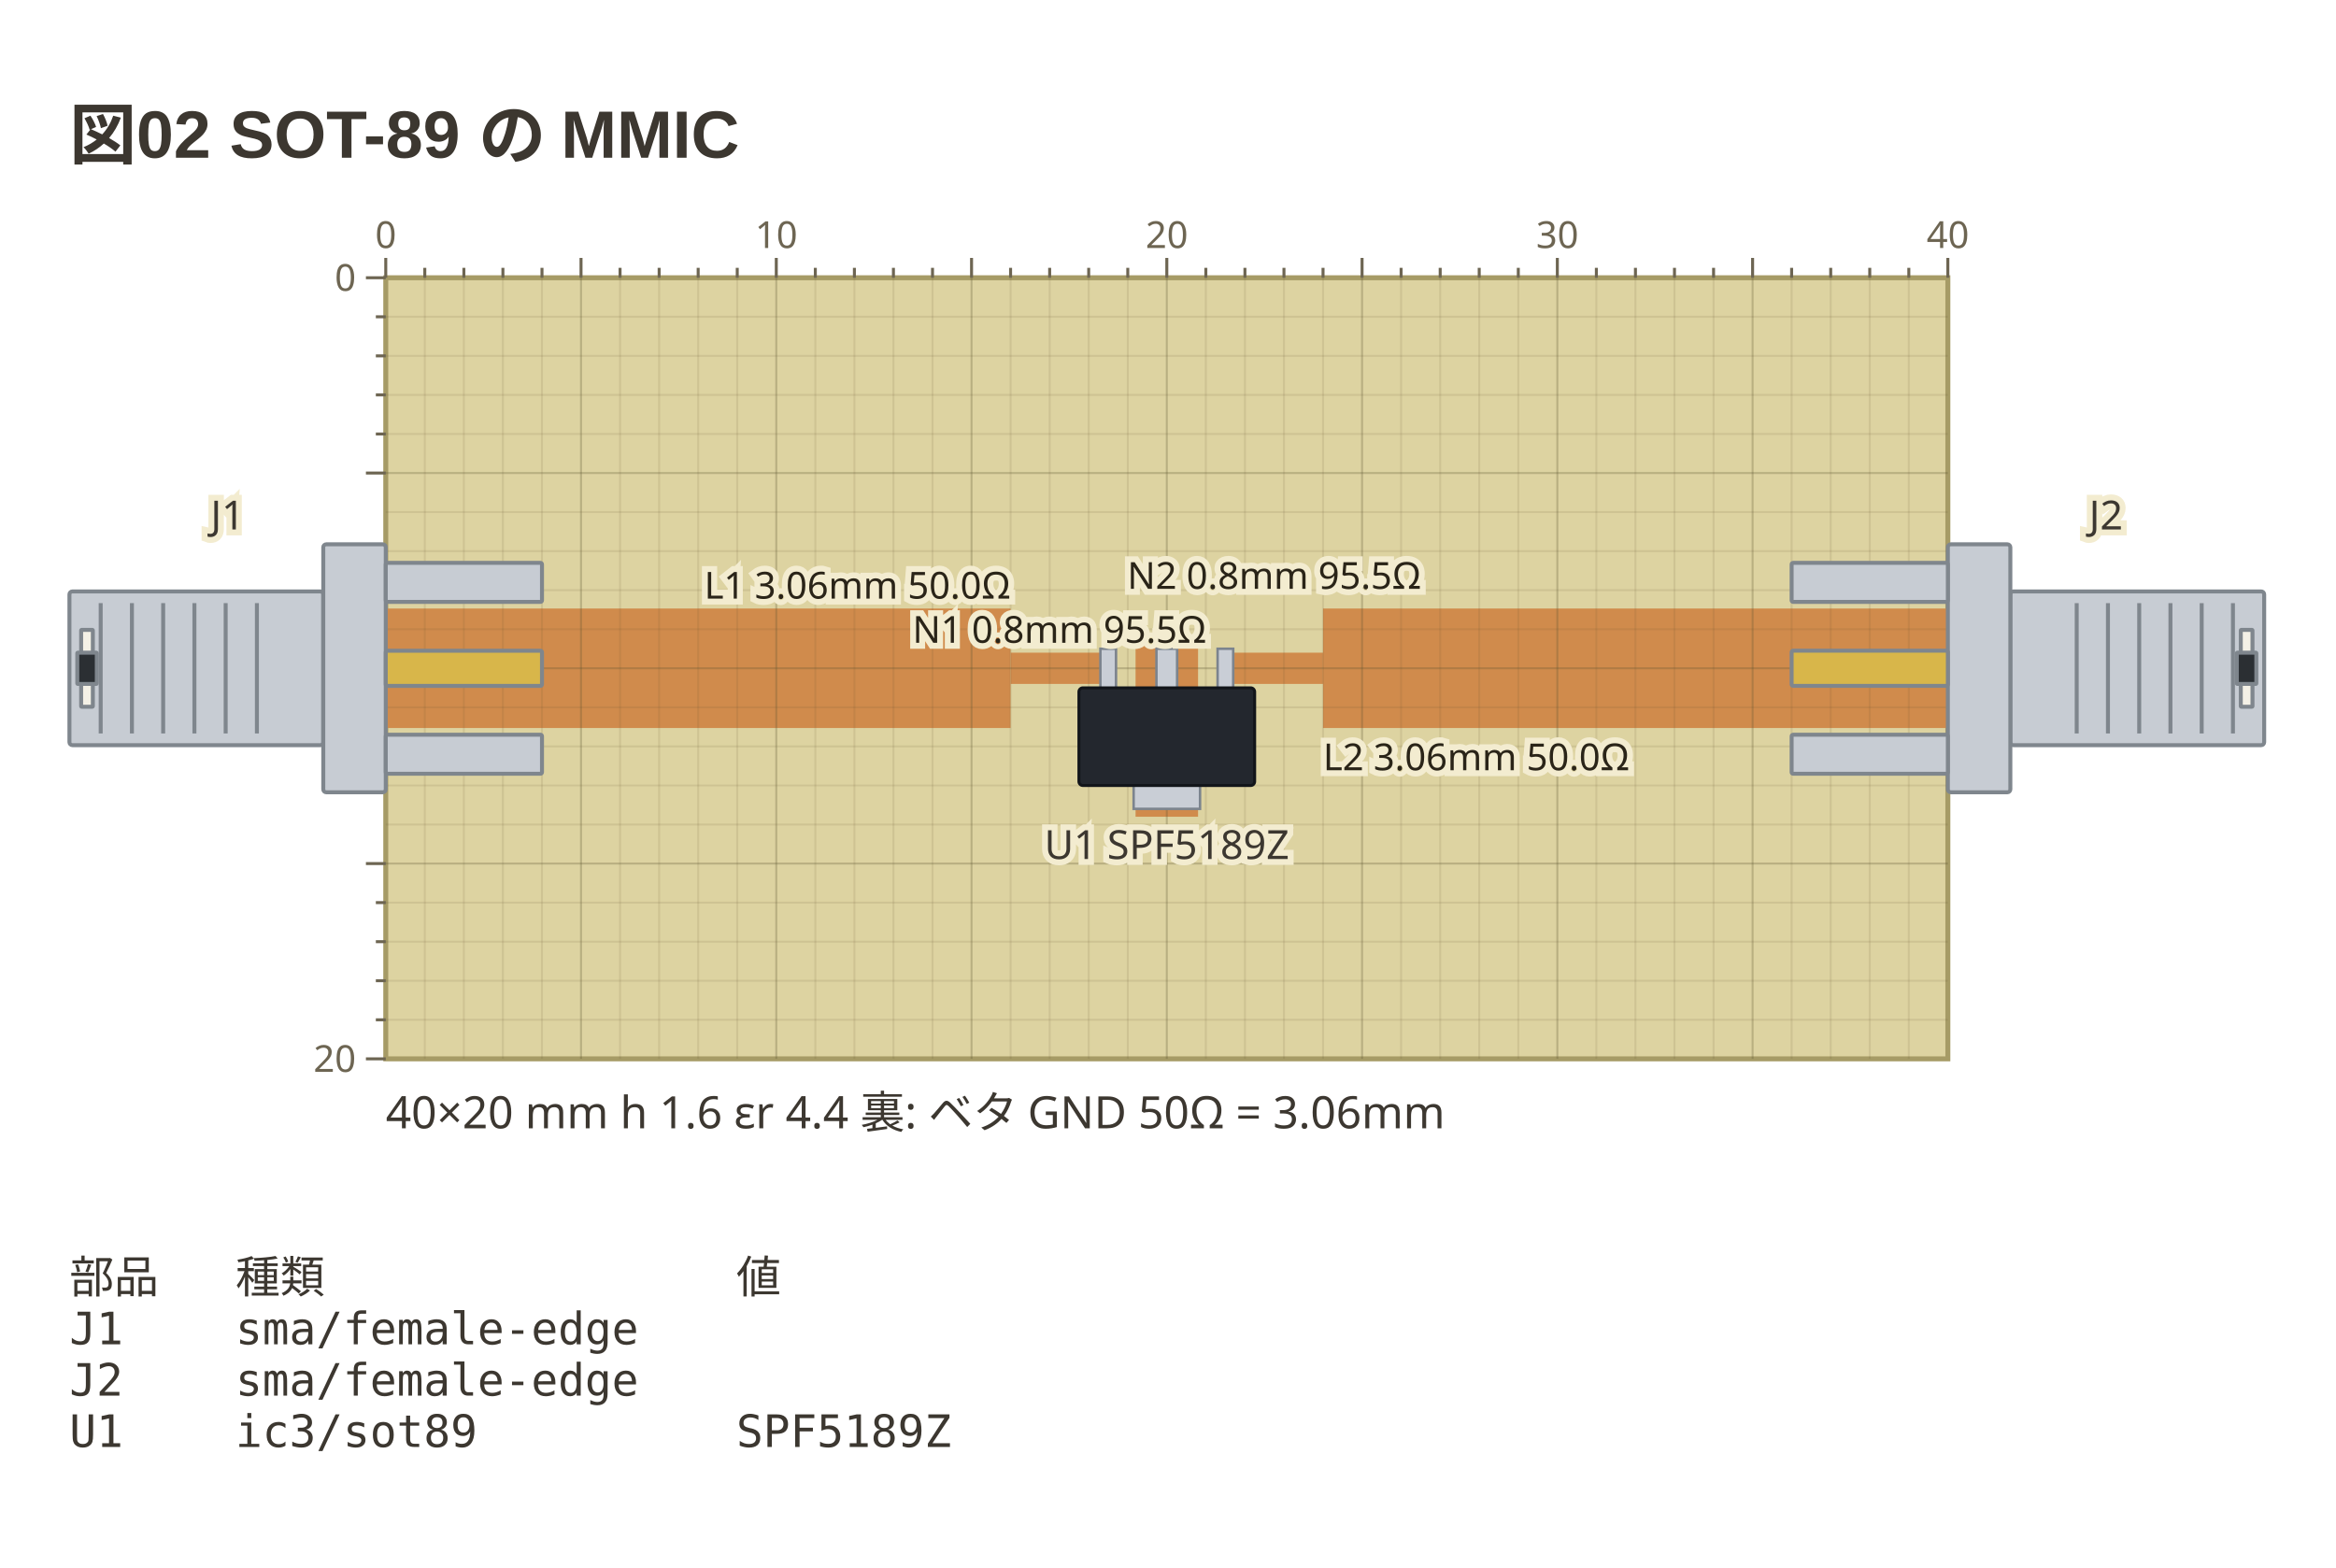
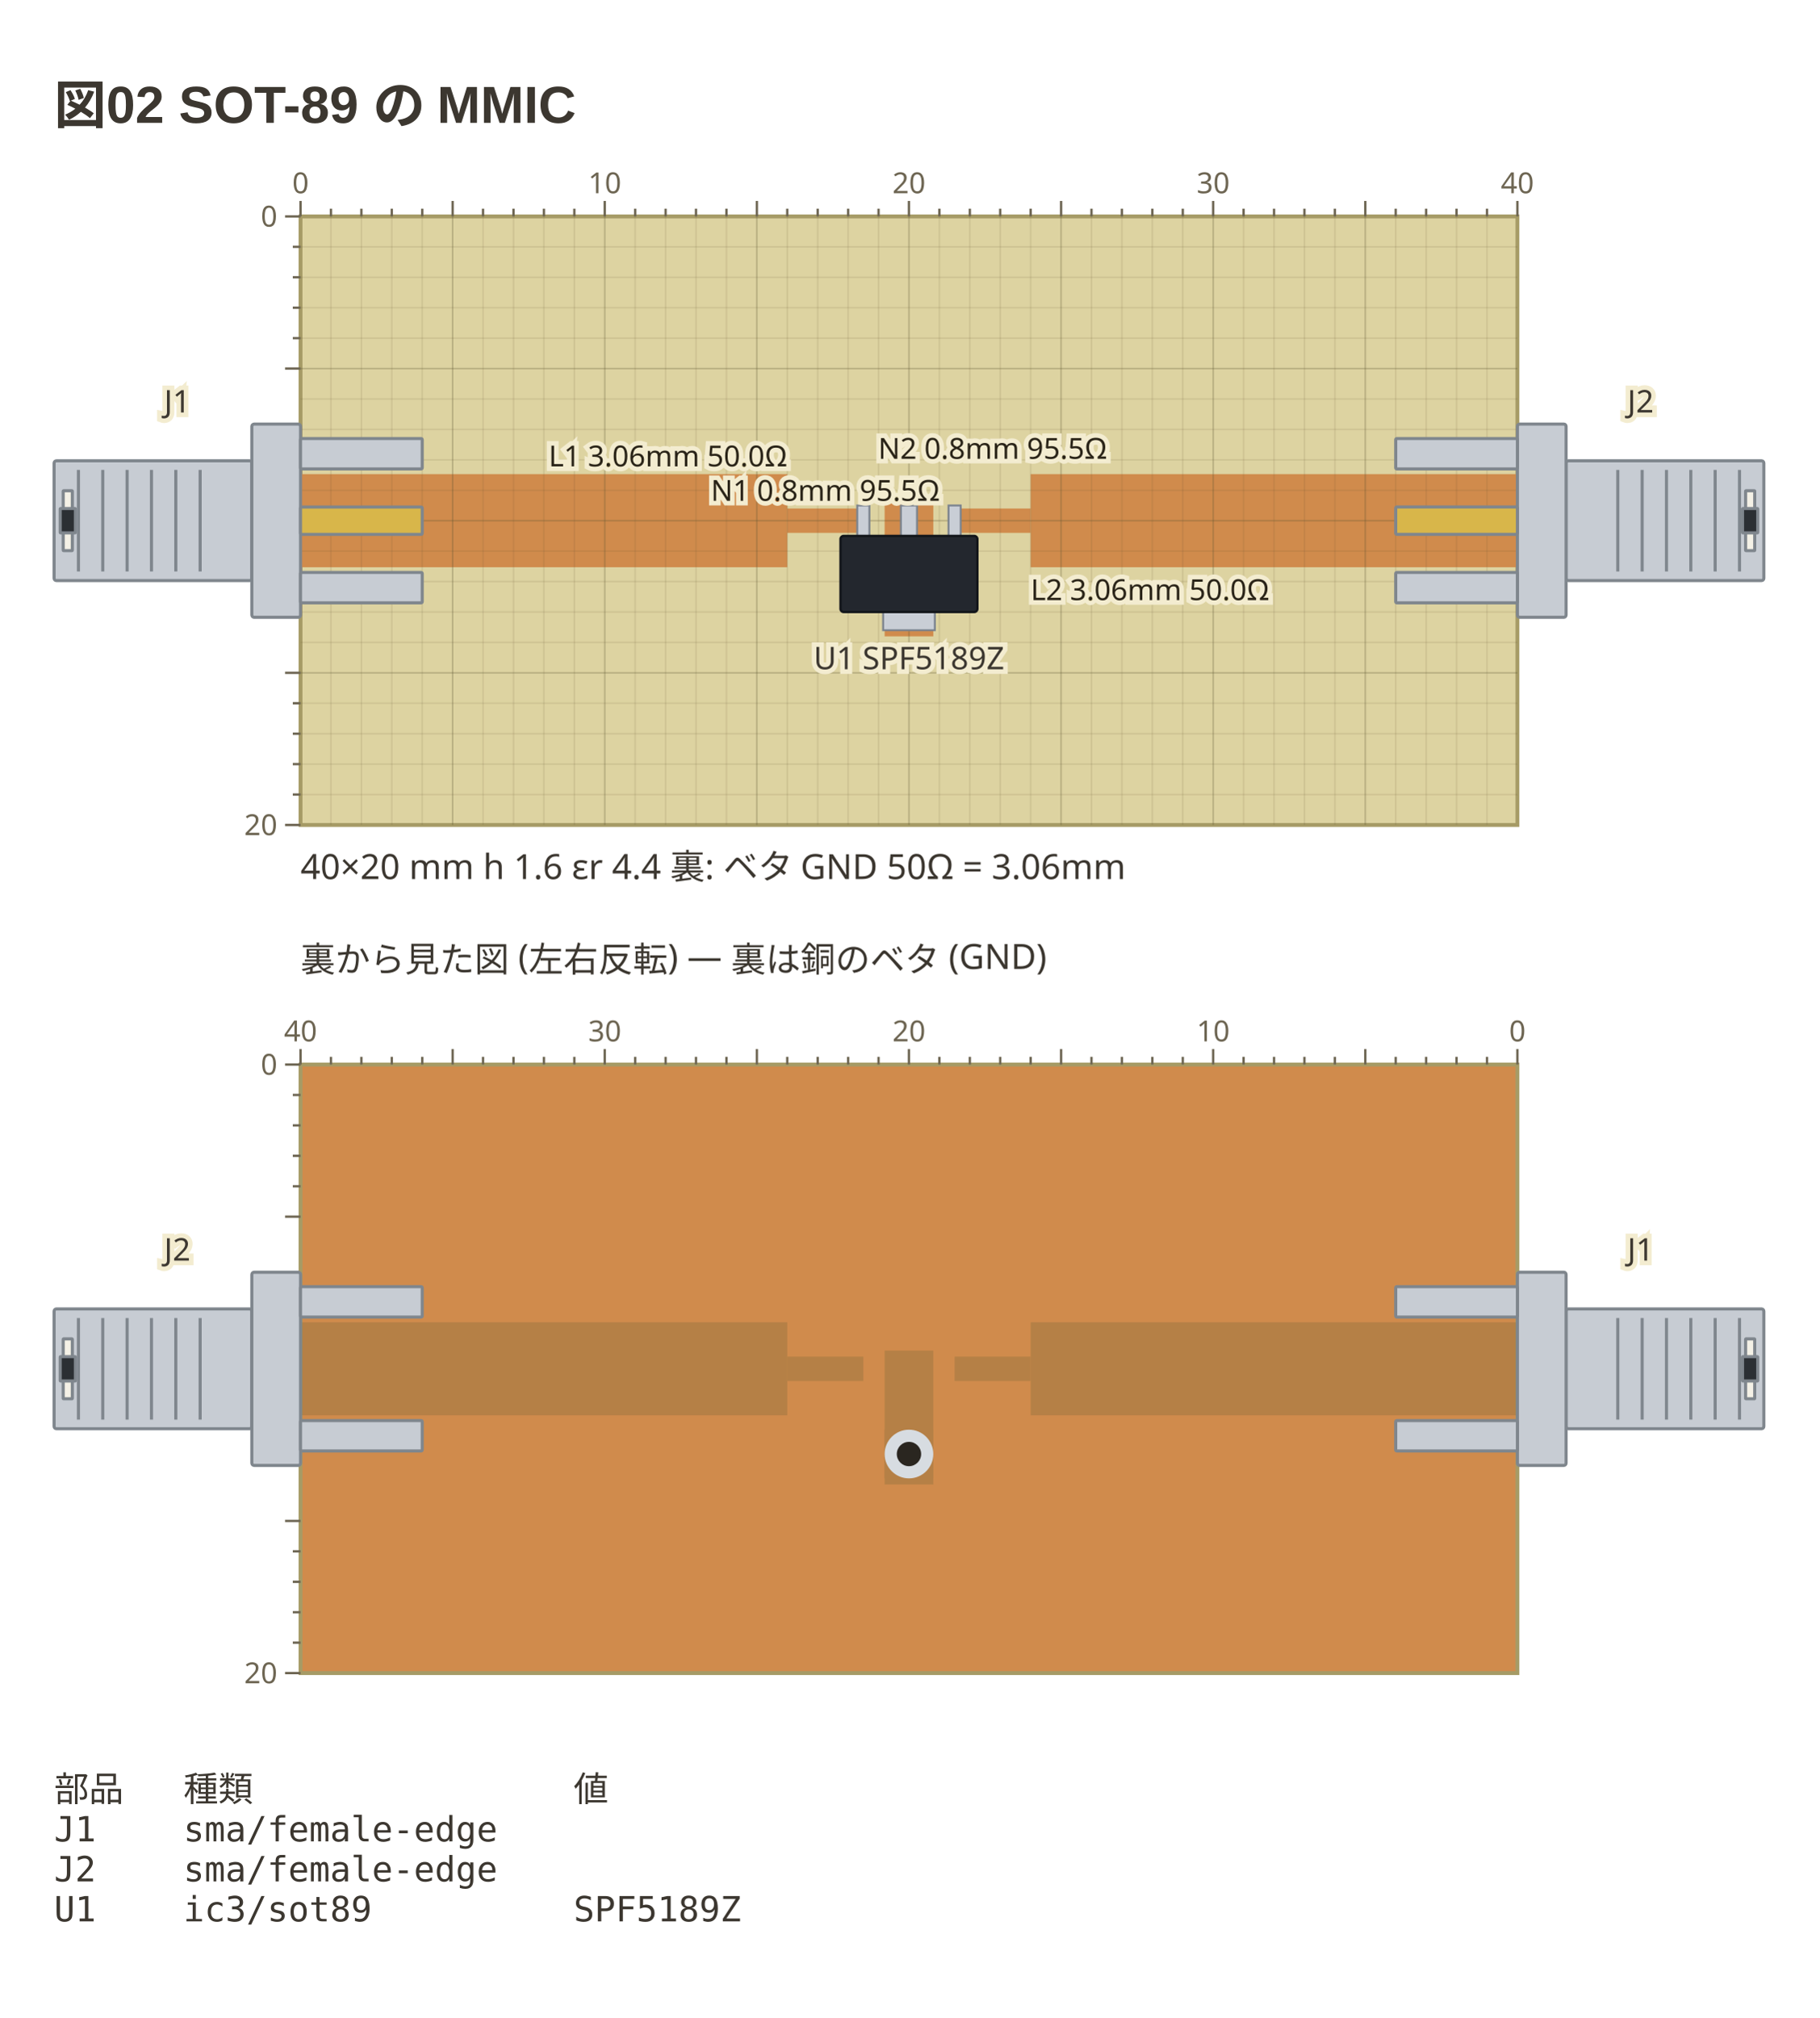
- <svg xmlns="http://www.w3.org/2000/svg" viewBox="0 0 471 316" width="471" height="316" data-copper-fence="0.1.1" role="img">
+ <svg xmlns="http://www.w3.org/2000/svg" viewBox="0 0 471 522" width="471" height="522" data-copper-fence="0.2.0" role="img">
  <text x="14" y="32" text-anchor="start" font-family="'Segoe UI', 'Helvetica Neue', Arial, 'Noto Sans', 'Hiragino Sans', 'Yu Gothic UI', 'Noto Sans CJK JP', sans-serif" fill="#3c3730" font-size="13.5" font-weight="600">図02 SOT-89 の MMIC</text>
  <rect x="77.78" y="56" width="314.96" height="157.48" fill="#ddd3a1" stroke="#a69b66" stroke-width="1" />
  <g data-net="L1" fill="#d08b4c">
    <rect x="77.78" y="122.69" width="125.98" height="24.09" />
    <rect x="203.76" y="131.59" width="19.69" height="6.3" />
  </g>
  <g data-net="N2" fill="#d08b4c">
    <rect x="247.07" y="131.59" width="19.69" height="6.3" />
    <rect x="266.76" y="122.69" width="125.98" height="24.09" />
  </g>
  <g data-net="G1" fill="#d08b4c">
    <rect x="228.96" y="130.02" width="12.6" height="34.65" />
    <rect x="228.96" y="150.49" width="12.6" height="12.6" />
  </g>
  <g stroke="#5c5230" stroke-width="0.4">
    <line x1="85.65" y1="56" x2="85.65" y2="213.48" stroke-opacity="0.12" />
    <line x1="93.53" y1="56" x2="93.53" y2="213.48" stroke-opacity="0.12" />
    <line x1="101.4" y1="56" x2="101.4" y2="213.48" stroke-opacity="0.12" />
    <line x1="109.28" y1="56" x2="109.28" y2="213.48" stroke-opacity="0.12" />
    <line x1="117.15" y1="56" x2="117.15" y2="213.48" stroke-opacity="0.28" />
    <line x1="125.02" y1="56" x2="125.02" y2="213.48" stroke-opacity="0.12" />
    <line x1="132.9" y1="56" x2="132.9" y2="213.48" stroke-opacity="0.12" />
    <line x1="140.77" y1="56" x2="140.77" y2="213.48" stroke-opacity="0.12" />
    <line x1="148.65" y1="56" x2="148.65" y2="213.48" stroke-opacity="0.12" />
    <line x1="156.52" y1="56" x2="156.52" y2="213.48" stroke-opacity="0.28" />
    <line x1="164.39" y1="56" x2="164.39" y2="213.48" stroke-opacity="0.12" />
    <line x1="172.27" y1="56" x2="172.27" y2="213.48" stroke-opacity="0.12" />
    <line x1="180.14" y1="56" x2="180.14" y2="213.48" stroke-opacity="0.12" />
    <line x1="188.02" y1="56" x2="188.02" y2="213.48" stroke-opacity="0.12" />
    <line x1="195.89" y1="56" x2="195.89" y2="213.48" stroke-opacity="0.28" />
    <line x1="203.76" y1="56" x2="203.76" y2="213.48" stroke-opacity="0.12" />
    <line x1="211.64" y1="56" x2="211.64" y2="213.48" stroke-opacity="0.12" />
    <line x1="219.51" y1="56" x2="219.51" y2="213.48" stroke-opacity="0.12" />
    <line x1="227.39" y1="56" x2="227.39" y2="213.48" stroke-opacity="0.12" />
    <line x1="235.26" y1="56" x2="235.26" y2="213.48" stroke-opacity="0.28" />
    <line x1="243.13" y1="56" x2="243.13" y2="213.48" stroke-opacity="0.12" />
    <line x1="251.01" y1="56" x2="251.01" y2="213.48" stroke-opacity="0.12" />
    <line x1="258.88" y1="56" x2="258.88" y2="213.48" stroke-opacity="0.12" />
    <line x1="266.76" y1="56" x2="266.76" y2="213.48" stroke-opacity="0.12" />
    <line x1="274.63" y1="56" x2="274.63" y2="213.48" stroke-opacity="0.28" />
    <line x1="282.5" y1="56" x2="282.5" y2="213.48" stroke-opacity="0.12" />
    <line x1="290.38" y1="56" x2="290.38" y2="213.48" stroke-opacity="0.12" />
    <line x1="298.25" y1="56" x2="298.25" y2="213.48" stroke-opacity="0.12" />
    <line x1="306.13" y1="56" x2="306.13" y2="213.48" stroke-opacity="0.12" />
    <line x1="314" y1="56" x2="314" y2="213.48" stroke-opacity="0.28" />
    <line x1="321.87" y1="56" x2="321.87" y2="213.48" stroke-opacity="0.12" />
    <line x1="329.75" y1="56" x2="329.75" y2="213.48" stroke-opacity="0.12" />
    <line x1="337.62" y1="56" x2="337.62" y2="213.48" stroke-opacity="0.12" />
    <line x1="345.5" y1="56" x2="345.5" y2="213.48" stroke-opacity="0.12" />
    <line x1="353.37" y1="56" x2="353.37" y2="213.48" stroke-opacity="0.28" />
    <line x1="361.24" y1="56" x2="361.24" y2="213.48" stroke-opacity="0.12" />
    <line x1="369.12" y1="56" x2="369.12" y2="213.48" stroke-opacity="0.12" />
    <line x1="376.99" y1="56" x2="376.99" y2="213.48" stroke-opacity="0.12" />
    <line x1="384.87" y1="56" x2="384.87" y2="213.48" stroke-opacity="0.12" />
    <line x1="77.78" y1="63.87" x2="392.74" y2="63.87" stroke-opacity="0.12" />
    <line x1="77.78" y1="71.75" x2="392.74" y2="71.75" stroke-opacity="0.12" />
    <line x1="77.78" y1="79.62" x2="392.74" y2="79.62" stroke-opacity="0.12" />
    <line x1="77.78" y1="87.5" x2="392.74" y2="87.5" stroke-opacity="0.12" />
    <line x1="77.78" y1="95.37" x2="392.74" y2="95.37" stroke-opacity="0.28" />
    <line x1="77.78" y1="103.24" x2="392.74" y2="103.24" stroke-opacity="0.12" />
    <line x1="77.78" y1="111.12" x2="392.74" y2="111.12" stroke-opacity="0.12" />
    <line x1="77.78" y1="118.99" x2="392.74" y2="118.99" stroke-opacity="0.12" />
    <line x1="77.78" y1="126.87" x2="392.74" y2="126.87" stroke-opacity="0.12" />
    <line x1="77.78" y1="134.74" x2="392.74" y2="134.74" stroke-opacity="0.28" />
    <line x1="77.78" y1="142.61" x2="392.74" y2="142.61" stroke-opacity="0.12" />
    <line x1="77.78" y1="150.49" x2="392.74" y2="150.49" stroke-opacity="0.12" />
    <line x1="77.78" y1="158.36" x2="392.74" y2="158.36" stroke-opacity="0.12" />
    <line x1="77.78" y1="166.24" x2="392.74" y2="166.24" stroke-opacity="0.12" />
    <line x1="77.78" y1="174.11" x2="392.74" y2="174.11" stroke-opacity="0.28" />
    <line x1="77.78" y1="181.98" x2="392.74" y2="181.98" stroke-opacity="0.12" />
    <line x1="77.78" y1="189.86" x2="392.74" y2="189.86" stroke-opacity="0.12" />
    <line x1="77.78" y1="197.73" x2="392.74" y2="197.73" stroke-opacity="0.12" />
    <line x1="77.78" y1="205.61" x2="392.74" y2="205.61" stroke-opacity="0.12" />
  </g>
  <circle cx="235.26" cy="156.79" r="3.15" fill="#2a2620" />
  <g data-part="J1" transform="translate(77.78 134.74) rotate(0)">
    <rect x="-63.78" y="-15.5" width="51.18" height="31" rx="0.6" fill="#c7ccd3" stroke="#7f868d" stroke-width="0.8" />
    <line x1="-57.48" y1="-13.14" x2="-57.48" y2="13.14" stroke="#7f868d" stroke-width="0.8" />
    <line x1="-51.18" y1="-13.14" x2="-51.18" y2="13.14" stroke="#7f868d" stroke-width="0.8" />
    <line x1="-44.88" y1="-13.14" x2="-44.88" y2="13.14" stroke="#7f868d" stroke-width="0.8" />
    <line x1="-38.58" y1="-13.14" x2="-38.58" y2="13.14" stroke="#7f868d" stroke-width="0.8" />
    <line x1="-32.28" y1="-13.14" x2="-32.28" y2="13.14" stroke="#7f868d" stroke-width="0.8" />
    <line x1="-25.98" y1="-13.14" x2="-25.98" y2="13.14" stroke="#7f868d" stroke-width="0.8" />
    <rect x="-61.42" y="-7.75" width="2.36" height="15.5" rx="0.1" fill="#f4f1e6" stroke="#7f868d" stroke-width="0.8" />
    <rect x="-62.2" y="-3.15" width="3.94" height="6.3" rx="0.1" fill="#2b2f33" stroke="#7f868d" stroke-width="0.8" />
    <rect x="-12.6" y="-25" width="12.6" height="50" rx="0.6" fill="#c7ccd3" stroke="#7f868d" stroke-width="0.8" />
    <rect x="0" y="-21.26" width="31.5" height="7.87" rx="0.3" fill="#c7ccd3" stroke="#7f868d" stroke-width="0.8" />
    <rect x="0" y="13.39" width="31.5" height="7.87" rx="0.3" fill="#c7ccd3" stroke="#7f868d" stroke-width="0.8" />
    <rect x="0" y="-3.54" width="31.5" height="7.09" rx="0.3" fill="#d8b64a" stroke="#7f868d" stroke-width="0.8" />
  </g>
  <g data-part="J2" transform="translate(392.74 134.74) rotate(180)">
    <rect x="-63.78" y="-15.5" width="51.18" height="31" rx="0.6" fill="#c7ccd3" stroke="#7f868d" stroke-width="0.8" />
    <line x1="-57.48" y1="-13.14" x2="-57.48" y2="13.14" stroke="#7f868d" stroke-width="0.8" />
    <line x1="-51.18" y1="-13.14" x2="-51.18" y2="13.14" stroke="#7f868d" stroke-width="0.8" />
    <line x1="-44.88" y1="-13.14" x2="-44.88" y2="13.14" stroke="#7f868d" stroke-width="0.8" />
    <line x1="-38.58" y1="-13.14" x2="-38.58" y2="13.14" stroke="#7f868d" stroke-width="0.8" />
    <line x1="-32.28" y1="-13.14" x2="-32.28" y2="13.14" stroke="#7f868d" stroke-width="0.8" />
    <line x1="-25.98" y1="-13.14" x2="-25.98" y2="13.14" stroke="#7f868d" stroke-width="0.8" />
    <rect x="-61.42" y="-7.75" width="2.36" height="15.5" rx="0.1" fill="#f4f1e6" stroke="#7f868d" stroke-width="0.8" />
    <rect x="-62.2" y="-3.15" width="3.94" height="6.3" rx="0.1" fill="#2b2f33" stroke="#7f868d" stroke-width="0.8" />
    <rect x="-12.6" y="-25" width="12.6" height="50" rx="0.6" fill="#c7ccd3" stroke="#7f868d" stroke-width="0.8" />
    <rect x="0" y="-21.26" width="31.5" height="7.87" rx="0.3" fill="#c7ccd3" stroke="#7f868d" stroke-width="0.8" />
    <rect x="0" y="13.39" width="31.5" height="7.87" rx="0.3" fill="#c7ccd3" stroke="#7f868d" stroke-width="0.8" />
    <rect x="0" y="-3.54" width="31.5" height="7.09" rx="0.3" fill="#d8b64a" stroke="#7f868d" stroke-width="0.8" />
  </g>
  <g data-part="U1" transform="translate(235.26 148.52) rotate(0)">
    <rect x="-13.39" y="-17.72" width="3.15" height="8.37" fill="#c9ced6" stroke="#7c848e" stroke-width="0.5" />
    <rect x="-2.09" y="-17.72" width="4.17" height="8.37" fill="#c9ced6" stroke="#7c848e" stroke-width="0.5" />
    <rect x="10.24" y="-17.72" width="3.15" height="8.37" fill="#c9ced6" stroke="#7c848e" stroke-width="0.5" />
    <rect x="-6.69" y="9.34" width="13.39" height="5.22" fill="#c9ced6" stroke="#7c848e" stroke-width="0.5" />
    <rect x="-17.72" y="-9.84" width="35.43" height="19.69" rx="0.8" fill="#23272e" stroke="#12151a" stroke-width="0.6" />
  </g>
  <text x="203.76" y="120.69" text-anchor="end" font-family="ui-sans-serif, system-ui, sans-serif" stroke="#f3ecd0" stroke-width="2.4" paint-order="stroke" fill="#2a2418" font-size="7.5">L1 3.06mm 50.0Ω</text>
  <text x="213.61" y="129.59" text-anchor="middle" font-family="ui-sans-serif, system-ui, sans-serif" stroke="#f3ecd0" stroke-width="2.4" paint-order="stroke" fill="#2a2418" font-size="7.5">N1 0.8mm 95.5Ω</text>
  <text x="256.91" y="118.72" text-anchor="middle" font-family="ui-sans-serif, system-ui, sans-serif" stroke="#f3ecd0" stroke-width="2.4" paint-order="stroke" fill="#2a2418" font-size="7.5">N2 0.8mm 95.5Ω</text>
  <text x="266.76" y="155.29" text-anchor="start" font-family="ui-sans-serif, system-ui, sans-serif" stroke="#f3ecd0" stroke-width="2.4" paint-order="stroke" fill="#2a2418" font-size="7.5">L2 3.06mm 50.0Ω</text>
  <text x="45.89" y="106.74" text-anchor="middle" font-family="ui-sans-serif, system-ui, sans-serif" stroke="#f3ecd0" stroke-width="2.4" paint-order="stroke" fill="#3c3730" font-size="8.1">J1</text>
  <text x="424.63" y="106.74" text-anchor="middle" font-family="ui-sans-serif, system-ui, sans-serif" stroke="#f3ecd0" stroke-width="2.4" paint-order="stroke" fill="#3c3730" font-size="8.1">J2</text>
  <text x="235.26" y="173.19" text-anchor="middle" font-family="ui-sans-serif, system-ui, sans-serif" stroke="#f3ecd0" stroke-width="2.4" paint-order="stroke" fill="#3c3730" font-size="8.1">U1 SPF5189Z</text>
  <g stroke="#6d6552" stroke-width="0.6">
    <line x1="77.78" y1="52" x2="77.78" y2="56" />
    <text x="77.78" y="50" text-anchor="middle" font-family="ui-sans-serif, system-ui, sans-serif" fill="#6d6552" font-size="7.5" stroke="none">0</text>
    <line x1="85.65" y1="54" x2="85.65" y2="56" />
    <line x1="93.53" y1="54" x2="93.53" y2="56" />
    <line x1="101.4" y1="54" x2="101.4" y2="56" />
    <line x1="109.28" y1="54" x2="109.28" y2="56" />
    <line x1="117.15" y1="52" x2="117.15" y2="56" />
    <line x1="125.02" y1="54" x2="125.02" y2="56" />
    <line x1="132.9" y1="54" x2="132.9" y2="56" />
    <line x1="140.77" y1="54" x2="140.77" y2="56" />
    <line x1="148.65" y1="54" x2="148.65" y2="56" />
    <line x1="156.52" y1="52" x2="156.52" y2="56" />
    <text x="156.52" y="50" text-anchor="middle" font-family="ui-sans-serif, system-ui, sans-serif" fill="#6d6552" font-size="7.5" stroke="none">10</text>
    <line x1="164.39" y1="54" x2="164.39" y2="56" />
    <line x1="172.27" y1="54" x2="172.27" y2="56" />
    <line x1="180.14" y1="54" x2="180.14" y2="56" />
    <line x1="188.02" y1="54" x2="188.02" y2="56" />
    <line x1="195.89" y1="52" x2="195.89" y2="56" />
    <line x1="203.76" y1="54" x2="203.76" y2="56" />
    <line x1="211.64" y1="54" x2="211.64" y2="56" />
    <line x1="219.51" y1="54" x2="219.51" y2="56" />
    <line x1="227.39" y1="54" x2="227.39" y2="56" />
    <line x1="235.26" y1="52" x2="235.26" y2="56" />
    <text x="235.26" y="50" text-anchor="middle" font-family="ui-sans-serif, system-ui, sans-serif" fill="#6d6552" font-size="7.5" stroke="none">20</text>
    <line x1="243.13" y1="54" x2="243.13" y2="56" />
    <line x1="251.01" y1="54" x2="251.01" y2="56" />
    <line x1="258.88" y1="54" x2="258.88" y2="56" />
    <line x1="266.76" y1="54" x2="266.76" y2="56" />
    <line x1="274.63" y1="52" x2="274.63" y2="56" />
    <line x1="282.5" y1="54" x2="282.5" y2="56" />
    <line x1="290.38" y1="54" x2="290.38" y2="56" />
    <line x1="298.25" y1="54" x2="298.25" y2="56" />
    <line x1="306.13" y1="54" x2="306.13" y2="56" />
    <line x1="314" y1="52" x2="314" y2="56" />
    <text x="314" y="50" text-anchor="middle" font-family="ui-sans-serif, system-ui, sans-serif" fill="#6d6552" font-size="7.5" stroke="none">30</text>
    <line x1="321.87" y1="54" x2="321.87" y2="56" />
    <line x1="329.75" y1="54" x2="329.75" y2="56" />
    <line x1="337.62" y1="54" x2="337.62" y2="56" />
    <line x1="345.5" y1="54" x2="345.5" y2="56" />
    <line x1="353.37" y1="52" x2="353.37" y2="56" />
    <line x1="361.24" y1="54" x2="361.24" y2="56" />
    <line x1="369.12" y1="54" x2="369.12" y2="56" />
    <line x1="376.99" y1="54" x2="376.99" y2="56" />
    <line x1="384.87" y1="54" x2="384.87" y2="56" />
    <line x1="392.74" y1="52" x2="392.74" y2="56" />
    <text x="392.74" y="50" text-anchor="middle" font-family="ui-sans-serif, system-ui, sans-serif" fill="#6d6552" font-size="7.5" stroke="none">40</text>
    <line x1="73.78" y1="56" x2="77.78" y2="56" />
    <text x="71.78" y="58.63" text-anchor="end" font-family="ui-sans-serif, system-ui, sans-serif" fill="#6d6552" font-size="7.5" stroke="none">0</text>
    <line x1="75.78" y1="63.87" x2="77.78" y2="63.87" />
    <line x1="75.78" y1="71.75" x2="77.78" y2="71.75" />
    <line x1="75.78" y1="79.62" x2="77.78" y2="79.62" />
    <line x1="75.78" y1="87.5" x2="77.78" y2="87.5" />
    <line x1="73.78" y1="95.37" x2="77.78" y2="95.37" />
    <line x1="73.78" y1="174.11" x2="77.78" y2="174.11" />
    <line x1="75.78" y1="181.98" x2="77.78" y2="181.98" />
    <line x1="75.78" y1="189.86" x2="77.78" y2="189.86" />
    <line x1="75.78" y1="197.73" x2="77.78" y2="197.73" />
    <line x1="75.78" y1="205.61" x2="77.78" y2="205.61" />
    <line x1="73.78" y1="213.48" x2="77.78" y2="213.48" />
    <text x="71.78" y="216.11" text-anchor="end" font-family="ui-sans-serif, system-ui, sans-serif" fill="#6d6552" font-size="7.5" stroke="none">20</text>
  </g>
  <text x="77.78" y="227.48" text-anchor="start" font-family="ui-sans-serif, system-ui, sans-serif" fill="#3c3730" font-size="9">40×20 mm  h 1.6  εr 4.4  裏: ベタ GND   50Ω = 3.06mm</text>
-   <text x="14" y="260.68" text-anchor="start" font-family="ui-monospace, 'DejaVu Sans Mono', 'Noto Sans Mono CJK JP', monospace" fill="#3c3730" font-size="9" xml:space="preserve">部品</text>
-   <text x="47.48" y="260.68" text-anchor="start" font-family="ui-monospace, 'DejaVu Sans Mono', 'Noto Sans Mono CJK JP', monospace" fill="#3c3730" font-size="9" xml:space="preserve">種類</text>
-   <text x="148.46" y="260.68" text-anchor="start" font-family="ui-monospace, 'DejaVu Sans Mono', 'Noto Sans Mono CJK JP', monospace" fill="#3c3730" font-size="9" xml:space="preserve">値</text>
-   <text x="14" y="271.03" text-anchor="start" font-family="ui-monospace, 'DejaVu Sans Mono', 'Noto Sans Mono CJK JP', monospace" fill="#3c3730" font-size="9" xml:space="preserve">J1</text>
-   <text x="47.48" y="271.03" text-anchor="start" font-family="ui-monospace, 'DejaVu Sans Mono', 'Noto Sans Mono CJK JP', monospace" fill="#3c3730" font-size="9" xml:space="preserve">sma/female-edge</text>
-   <text x="148.46" y="271.03" text-anchor="start" font-family="ui-monospace, 'DejaVu Sans Mono', 'Noto Sans Mono CJK JP', monospace" fill="#3c3730" font-size="9" xml:space="preserve" />
-   <text x="14" y="281.38" text-anchor="start" font-family="ui-monospace, 'DejaVu Sans Mono', 'Noto Sans Mono CJK JP', monospace" fill="#3c3730" font-size="9" xml:space="preserve">J2</text>
-   <text x="47.48" y="281.38" text-anchor="start" font-family="ui-monospace, 'DejaVu Sans Mono', 'Noto Sans Mono CJK JP', monospace" fill="#3c3730" font-size="9" xml:space="preserve">sma/female-edge</text>
-   <text x="148.46" y="281.38" text-anchor="start" font-family="ui-monospace, 'DejaVu Sans Mono', 'Noto Sans Mono CJK JP', monospace" fill="#3c3730" font-size="9" xml:space="preserve" />
-   <text x="14" y="291.73" text-anchor="start" font-family="ui-monospace, 'DejaVu Sans Mono', 'Noto Sans Mono CJK JP', monospace" fill="#3c3730" font-size="9" xml:space="preserve">U1</text>
-   <text x="47.48" y="291.73" text-anchor="start" font-family="ui-monospace, 'DejaVu Sans Mono', 'Noto Sans Mono CJK JP', monospace" fill="#3c3730" font-size="9" xml:space="preserve">ic3/sot89</text>
-   <text x="148.46" y="291.73" text-anchor="start" font-family="ui-monospace, 'DejaVu Sans Mono', 'Noto Sans Mono CJK JP', monospace" fill="#3c3730" font-size="9" xml:space="preserve">SPF5189Z</text>
+   <text x="77.78" y="251.48" text-anchor="start" font-family="ui-sans-serif, system-ui, sans-serif" fill="#3c3730" font-size="9">裏から見た図 (左右反転) — 裏は銅のベタ (GND)</text>
+   <rect x="77.78" y="275.48" width="314.96" height="157.48" fill="#d08b4c" stroke="#a69b66" stroke-width="1" />
+   <g opacity="0.28" fill="#6f6436">
+     <rect x="266.76" y="342.17" width="125.98" height="24.09" />
+     <rect x="247.07" y="351.07" width="19.69" height="6.3" />
+     <rect x="203.76" y="351.07" width="19.69" height="6.3" />
+     <rect x="77.78" y="342.17" width="125.98" height="24.09" />
+     <rect x="228.96" y="349.5" width="12.6" height="34.65" />
+     <rect x="228.96" y="369.97" width="12.6" height="12.6" />
+   </g>
+   <circle cx="235.26" cy="376.27" r="6.3" fill="#d7dce1" />
+   <circle cx="235.26" cy="376.27" r="3.15" fill="#2a2620" />
+   <g transform="translate(392.74 354.22) scale(-1 1) rotate(0)">
+     <rect x="-63.78" y="-15.5" width="51.18" height="31" rx="0.6" fill="#c7ccd3" stroke="#7f868d" stroke-width="0.8" />
+     <line x1="-57.48" y1="-13.14" x2="-57.48" y2="13.14" stroke="#7f868d" stroke-width="0.8" />
+     <line x1="-51.18" y1="-13.14" x2="-51.18" y2="13.14" stroke="#7f868d" stroke-width="0.8" />
+     <line x1="-44.88" y1="-13.14" x2="-44.88" y2="13.14" stroke="#7f868d" stroke-width="0.8" />
+     <line x1="-38.58" y1="-13.14" x2="-38.58" y2="13.14" stroke="#7f868d" stroke-width="0.8" />
+     <line x1="-32.28" y1="-13.14" x2="-32.28" y2="13.14" stroke="#7f868d" stroke-width="0.8" />
+     <line x1="-25.98" y1="-13.14" x2="-25.98" y2="13.14" stroke="#7f868d" stroke-width="0.8" />
+     <rect x="-61.42" y="-7.75" width="2.36" height="15.5" rx="0.1" fill="#f4f1e6" stroke="#7f868d" stroke-width="0.8" />
+     <rect x="-62.2" y="-3.15" width="3.94" height="6.3" rx="0.1" fill="#2b2f33" stroke="#7f868d" stroke-width="0.8" />
+     <rect x="-12.6" y="-25" width="12.6" height="50" rx="0.6" fill="#c7ccd3" stroke="#7f868d" stroke-width="0.8" />
+     <rect x="0" y="-21.26" width="31.5" height="7.87" rx="0.3" fill="#c7ccd3" stroke="#7f868d" stroke-width="0.8" />
+     <rect x="0" y="13.39" width="31.5" height="7.87" rx="0.3" fill="#c7ccd3" stroke="#7f868d" stroke-width="0.8" />
+   </g>
+   <text x="424.63" y="326.22" text-anchor="middle" font-family="ui-sans-serif, system-ui, sans-serif" stroke="#f3ecd0" stroke-width="2.4" paint-order="stroke" fill="#3c3730" font-size="8.1">J1</text>
+   <g transform="translate(77.78 354.22) scale(-1 1) rotate(180)">
+     <rect x="-63.78" y="-15.5" width="51.18" height="31" rx="0.6" fill="#c7ccd3" stroke="#7f868d" stroke-width="0.8" />
+     <line x1="-57.48" y1="-13.14" x2="-57.48" y2="13.14" stroke="#7f868d" stroke-width="0.8" />
+     <line x1="-51.18" y1="-13.14" x2="-51.18" y2="13.14" stroke="#7f868d" stroke-width="0.8" />
+     <line x1="-44.88" y1="-13.14" x2="-44.88" y2="13.14" stroke="#7f868d" stroke-width="0.8" />
+     <line x1="-38.58" y1="-13.14" x2="-38.58" y2="13.14" stroke="#7f868d" stroke-width="0.8" />
+     <line x1="-32.28" y1="-13.14" x2="-32.28" y2="13.14" stroke="#7f868d" stroke-width="0.8" />
+     <line x1="-25.98" y1="-13.14" x2="-25.98" y2="13.14" stroke="#7f868d" stroke-width="0.8" />
+     <rect x="-61.42" y="-7.75" width="2.36" height="15.5" rx="0.1" fill="#f4f1e6" stroke="#7f868d" stroke-width="0.8" />
+     <rect x="-62.2" y="-3.15" width="3.94" height="6.3" rx="0.1" fill="#2b2f33" stroke="#7f868d" stroke-width="0.8" />
+     <rect x="-12.6" y="-25" width="12.6" height="50" rx="0.6" fill="#c7ccd3" stroke="#7f868d" stroke-width="0.8" />
+     <rect x="0" y="-21.26" width="31.5" height="7.87" rx="0.3" fill="#c7ccd3" stroke="#7f868d" stroke-width="0.8" />
+     <rect x="0" y="13.39" width="31.5" height="7.87" rx="0.3" fill="#c7ccd3" stroke="#7f868d" stroke-width="0.8" />
+   </g>
+   <text x="45.89" y="326.22" text-anchor="middle" font-family="ui-sans-serif, system-ui, sans-serif" stroke="#f3ecd0" stroke-width="2.4" paint-order="stroke" fill="#3c3730" font-size="8.1">J2</text>
+   <g stroke="#6d6552" stroke-width="0.6">
+     <line x1="392.74" y1="271.48" x2="392.74" y2="275.48" />
+     <text x="392.74" y="269.48" text-anchor="middle" font-family="ui-sans-serif, system-ui, sans-serif" fill="#6d6552" font-size="7.5" stroke="none">0</text>
+     <line x1="384.87" y1="273.48" x2="384.87" y2="275.48" />
+     <line x1="376.99" y1="273.48" x2="376.99" y2="275.48" />
+     <line x1="369.12" y1="273.48" x2="369.12" y2="275.48" />
+     <line x1="361.24" y1="273.48" x2="361.24" y2="275.48" />
+     <line x1="353.37" y1="271.48" x2="353.37" y2="275.48" />
+     <line x1="345.5" y1="273.48" x2="345.5" y2="275.48" />
+     <line x1="337.62" y1="273.48" x2="337.62" y2="275.48" />
+     <line x1="329.75" y1="273.48" x2="329.75" y2="275.48" />
+     <line x1="321.87" y1="273.48" x2="321.87" y2="275.48" />
+     <line x1="314" y1="271.48" x2="314" y2="275.48" />
+     <text x="314" y="269.48" text-anchor="middle" font-family="ui-sans-serif, system-ui, sans-serif" fill="#6d6552" font-size="7.5" stroke="none">10</text>
+     <line x1="306.13" y1="273.48" x2="306.13" y2="275.48" />
+     <line x1="298.25" y1="273.48" x2="298.25" y2="275.48" />
+     <line x1="290.38" y1="273.48" x2="290.38" y2="275.48" />
+     <line x1="282.5" y1="273.48" x2="282.5" y2="275.48" />
+     <line x1="274.63" y1="271.48" x2="274.63" y2="275.48" />
+     <line x1="266.76" y1="273.48" x2="266.76" y2="275.48" />
+     <line x1="258.88" y1="273.48" x2="258.88" y2="275.48" />
+     <line x1="251.01" y1="273.48" x2="251.01" y2="275.48" />
+     <line x1="243.13" y1="273.48" x2="243.13" y2="275.48" />
+     <line x1="235.26" y1="271.48" x2="235.26" y2="275.48" />
+     <text x="235.26" y="269.48" text-anchor="middle" font-family="ui-sans-serif, system-ui, sans-serif" fill="#6d6552" font-size="7.5" stroke="none">20</text>
+     <line x1="227.39" y1="273.48" x2="227.39" y2="275.48" />
+     <line x1="219.51" y1="273.48" x2="219.51" y2="275.48" />
+     <line x1="211.64" y1="273.48" x2="211.64" y2="275.48" />
+     <line x1="203.76" y1="273.48" x2="203.76" y2="275.48" />
+     <line x1="195.89" y1="271.48" x2="195.89" y2="275.48" />
+     <line x1="188.02" y1="273.48" x2="188.02" y2="275.48" />
+     <line x1="180.14" y1="273.48" x2="180.14" y2="275.48" />
+     <line x1="172.27" y1="273.48" x2="172.27" y2="275.48" />
+     <line x1="164.39" y1="273.48" x2="164.39" y2="275.48" />
+     <line x1="156.52" y1="271.48" x2="156.52" y2="275.48" />
+     <text x="156.52" y="269.48" text-anchor="middle" font-family="ui-sans-serif, system-ui, sans-serif" fill="#6d6552" font-size="7.5" stroke="none">30</text>
+     <line x1="148.65" y1="273.48" x2="148.65" y2="275.48" />
+     <line x1="140.77" y1="273.48" x2="140.77" y2="275.48" />
+     <line x1="132.9" y1="273.48" x2="132.9" y2="275.48" />
+     <line x1="125.02" y1="273.48" x2="125.02" y2="275.48" />
+     <line x1="117.15" y1="271.48" x2="117.15" y2="275.48" />
+     <line x1="109.28" y1="273.48" x2="109.28" y2="275.48" />
+     <line x1="101.4" y1="273.48" x2="101.4" y2="275.48" />
+     <line x1="93.53" y1="273.48" x2="93.53" y2="275.48" />
+     <line x1="85.65" y1="273.48" x2="85.65" y2="275.48" />
+     <line x1="77.78" y1="271.48" x2="77.78" y2="275.48" />
+     <text x="77.78" y="269.48" text-anchor="middle" font-family="ui-sans-serif, system-ui, sans-serif" fill="#6d6552" font-size="7.5" stroke="none">40</text>
+     <line x1="73.78" y1="275.48" x2="77.78" y2="275.48" />
+     <text x="71.78" y="278.11" text-anchor="end" font-family="ui-sans-serif, system-ui, sans-serif" fill="#6d6552" font-size="7.5" stroke="none">0</text>
+     <line x1="75.78" y1="283.35" x2="77.78" y2="283.35" />
+     <line x1="75.78" y1="291.23" x2="77.78" y2="291.23" />
+     <line x1="75.78" y1="299.1" x2="77.78" y2="299.1" />
+     <line x1="75.78" y1="306.98" x2="77.78" y2="306.98" />
+     <line x1="73.78" y1="314.85" x2="77.78" y2="314.85" />
+     <line x1="73.78" y1="393.59" x2="77.78" y2="393.59" />
+     <line x1="75.78" y1="401.46" x2="77.78" y2="401.46" />
+     <line x1="75.78" y1="409.34" x2="77.78" y2="409.34" />
+     <line x1="75.78" y1="417.21" x2="77.78" y2="417.21" />
+     <line x1="75.78" y1="425.09" x2="77.78" y2="425.09" />
+     <line x1="73.78" y1="432.96" x2="77.78" y2="432.96" />
+     <text x="71.78" y="435.59" text-anchor="end" font-family="ui-sans-serif, system-ui, sans-serif" fill="#6d6552" font-size="7.5" stroke="none">20</text>
+   </g>
+   <text x="14" y="466.16" text-anchor="start" font-family="ui-monospace, 'DejaVu Sans Mono', 'Noto Sans Mono CJK JP', monospace" fill="#3c3730" font-size="9" xml:space="preserve">部品</text>
+   <text x="47.48" y="466.16" text-anchor="start" font-family="ui-monospace, 'DejaVu Sans Mono', 'Noto Sans Mono CJK JP', monospace" fill="#3c3730" font-size="9" xml:space="preserve">種類</text>
+   <text x="148.46" y="466.16" text-anchor="start" font-family="ui-monospace, 'DejaVu Sans Mono', 'Noto Sans Mono CJK JP', monospace" fill="#3c3730" font-size="9" xml:space="preserve">値</text>
+   <text x="14" y="476.51" text-anchor="start" font-family="ui-monospace, 'DejaVu Sans Mono', 'Noto Sans Mono CJK JP', monospace" fill="#3c3730" font-size="9" xml:space="preserve">J1</text>
+   <text x="47.48" y="476.51" text-anchor="start" font-family="ui-monospace, 'DejaVu Sans Mono', 'Noto Sans Mono CJK JP', monospace" fill="#3c3730" font-size="9" xml:space="preserve">sma/female-edge</text>
+   <text x="148.46" y="476.51" text-anchor="start" font-family="ui-monospace, 'DejaVu Sans Mono', 'Noto Sans Mono CJK JP', monospace" fill="#3c3730" font-size="9" xml:space="preserve" />
+   <text x="14" y="486.86" text-anchor="start" font-family="ui-monospace, 'DejaVu Sans Mono', 'Noto Sans Mono CJK JP', monospace" fill="#3c3730" font-size="9" xml:space="preserve">J2</text>
+   <text x="47.48" y="486.86" text-anchor="start" font-family="ui-monospace, 'DejaVu Sans Mono', 'Noto Sans Mono CJK JP', monospace" fill="#3c3730" font-size="9" xml:space="preserve">sma/female-edge</text>
+   <text x="148.46" y="486.86" text-anchor="start" font-family="ui-monospace, 'DejaVu Sans Mono', 'Noto Sans Mono CJK JP', monospace" fill="#3c3730" font-size="9" xml:space="preserve" />
+   <text x="14" y="497.21" text-anchor="start" font-family="ui-monospace, 'DejaVu Sans Mono', 'Noto Sans Mono CJK JP', monospace" fill="#3c3730" font-size="9" xml:space="preserve">U1</text>
+   <text x="47.48" y="497.21" text-anchor="start" font-family="ui-monospace, 'DejaVu Sans Mono', 'Noto Sans Mono CJK JP', monospace" fill="#3c3730" font-size="9" xml:space="preserve">ic3/sot89</text>
+   <text x="148.46" y="497.21" text-anchor="start" font-family="ui-monospace, 'DejaVu Sans Mono', 'Noto Sans Mono CJK JP', monospace" fill="#3c3730" font-size="9" xml:space="preserve">SPF5189Z</text>
</svg>
